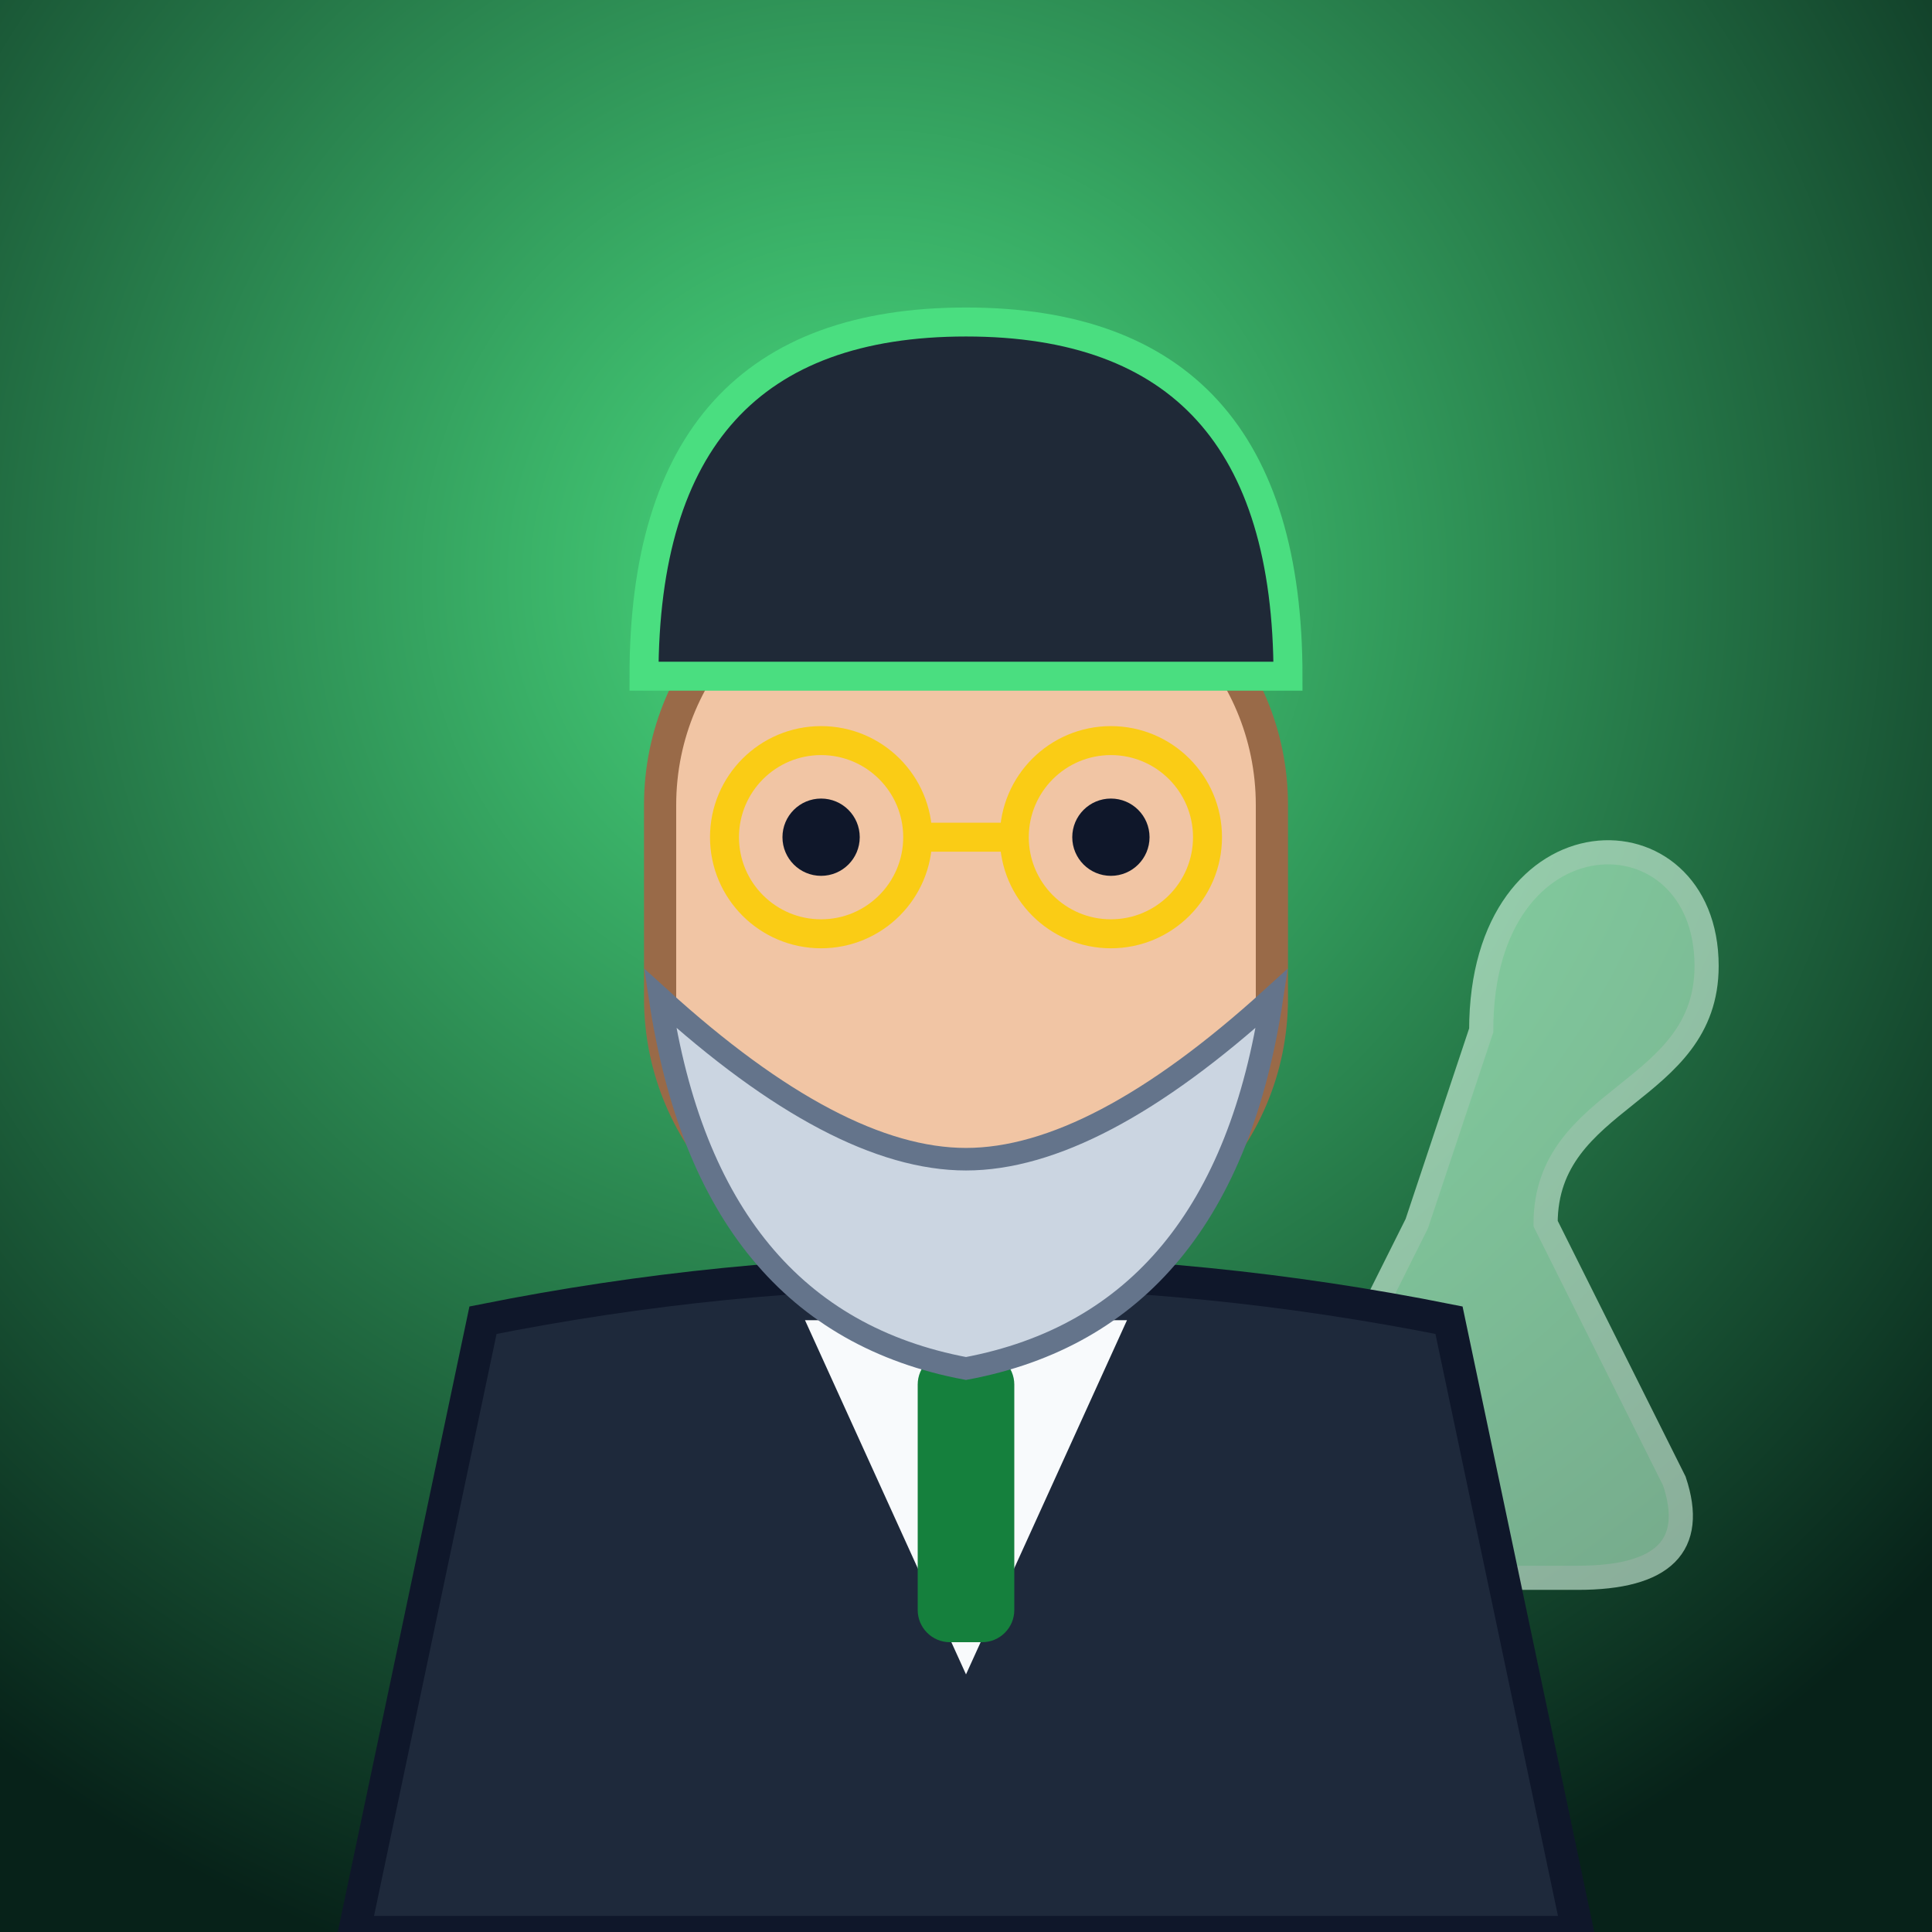
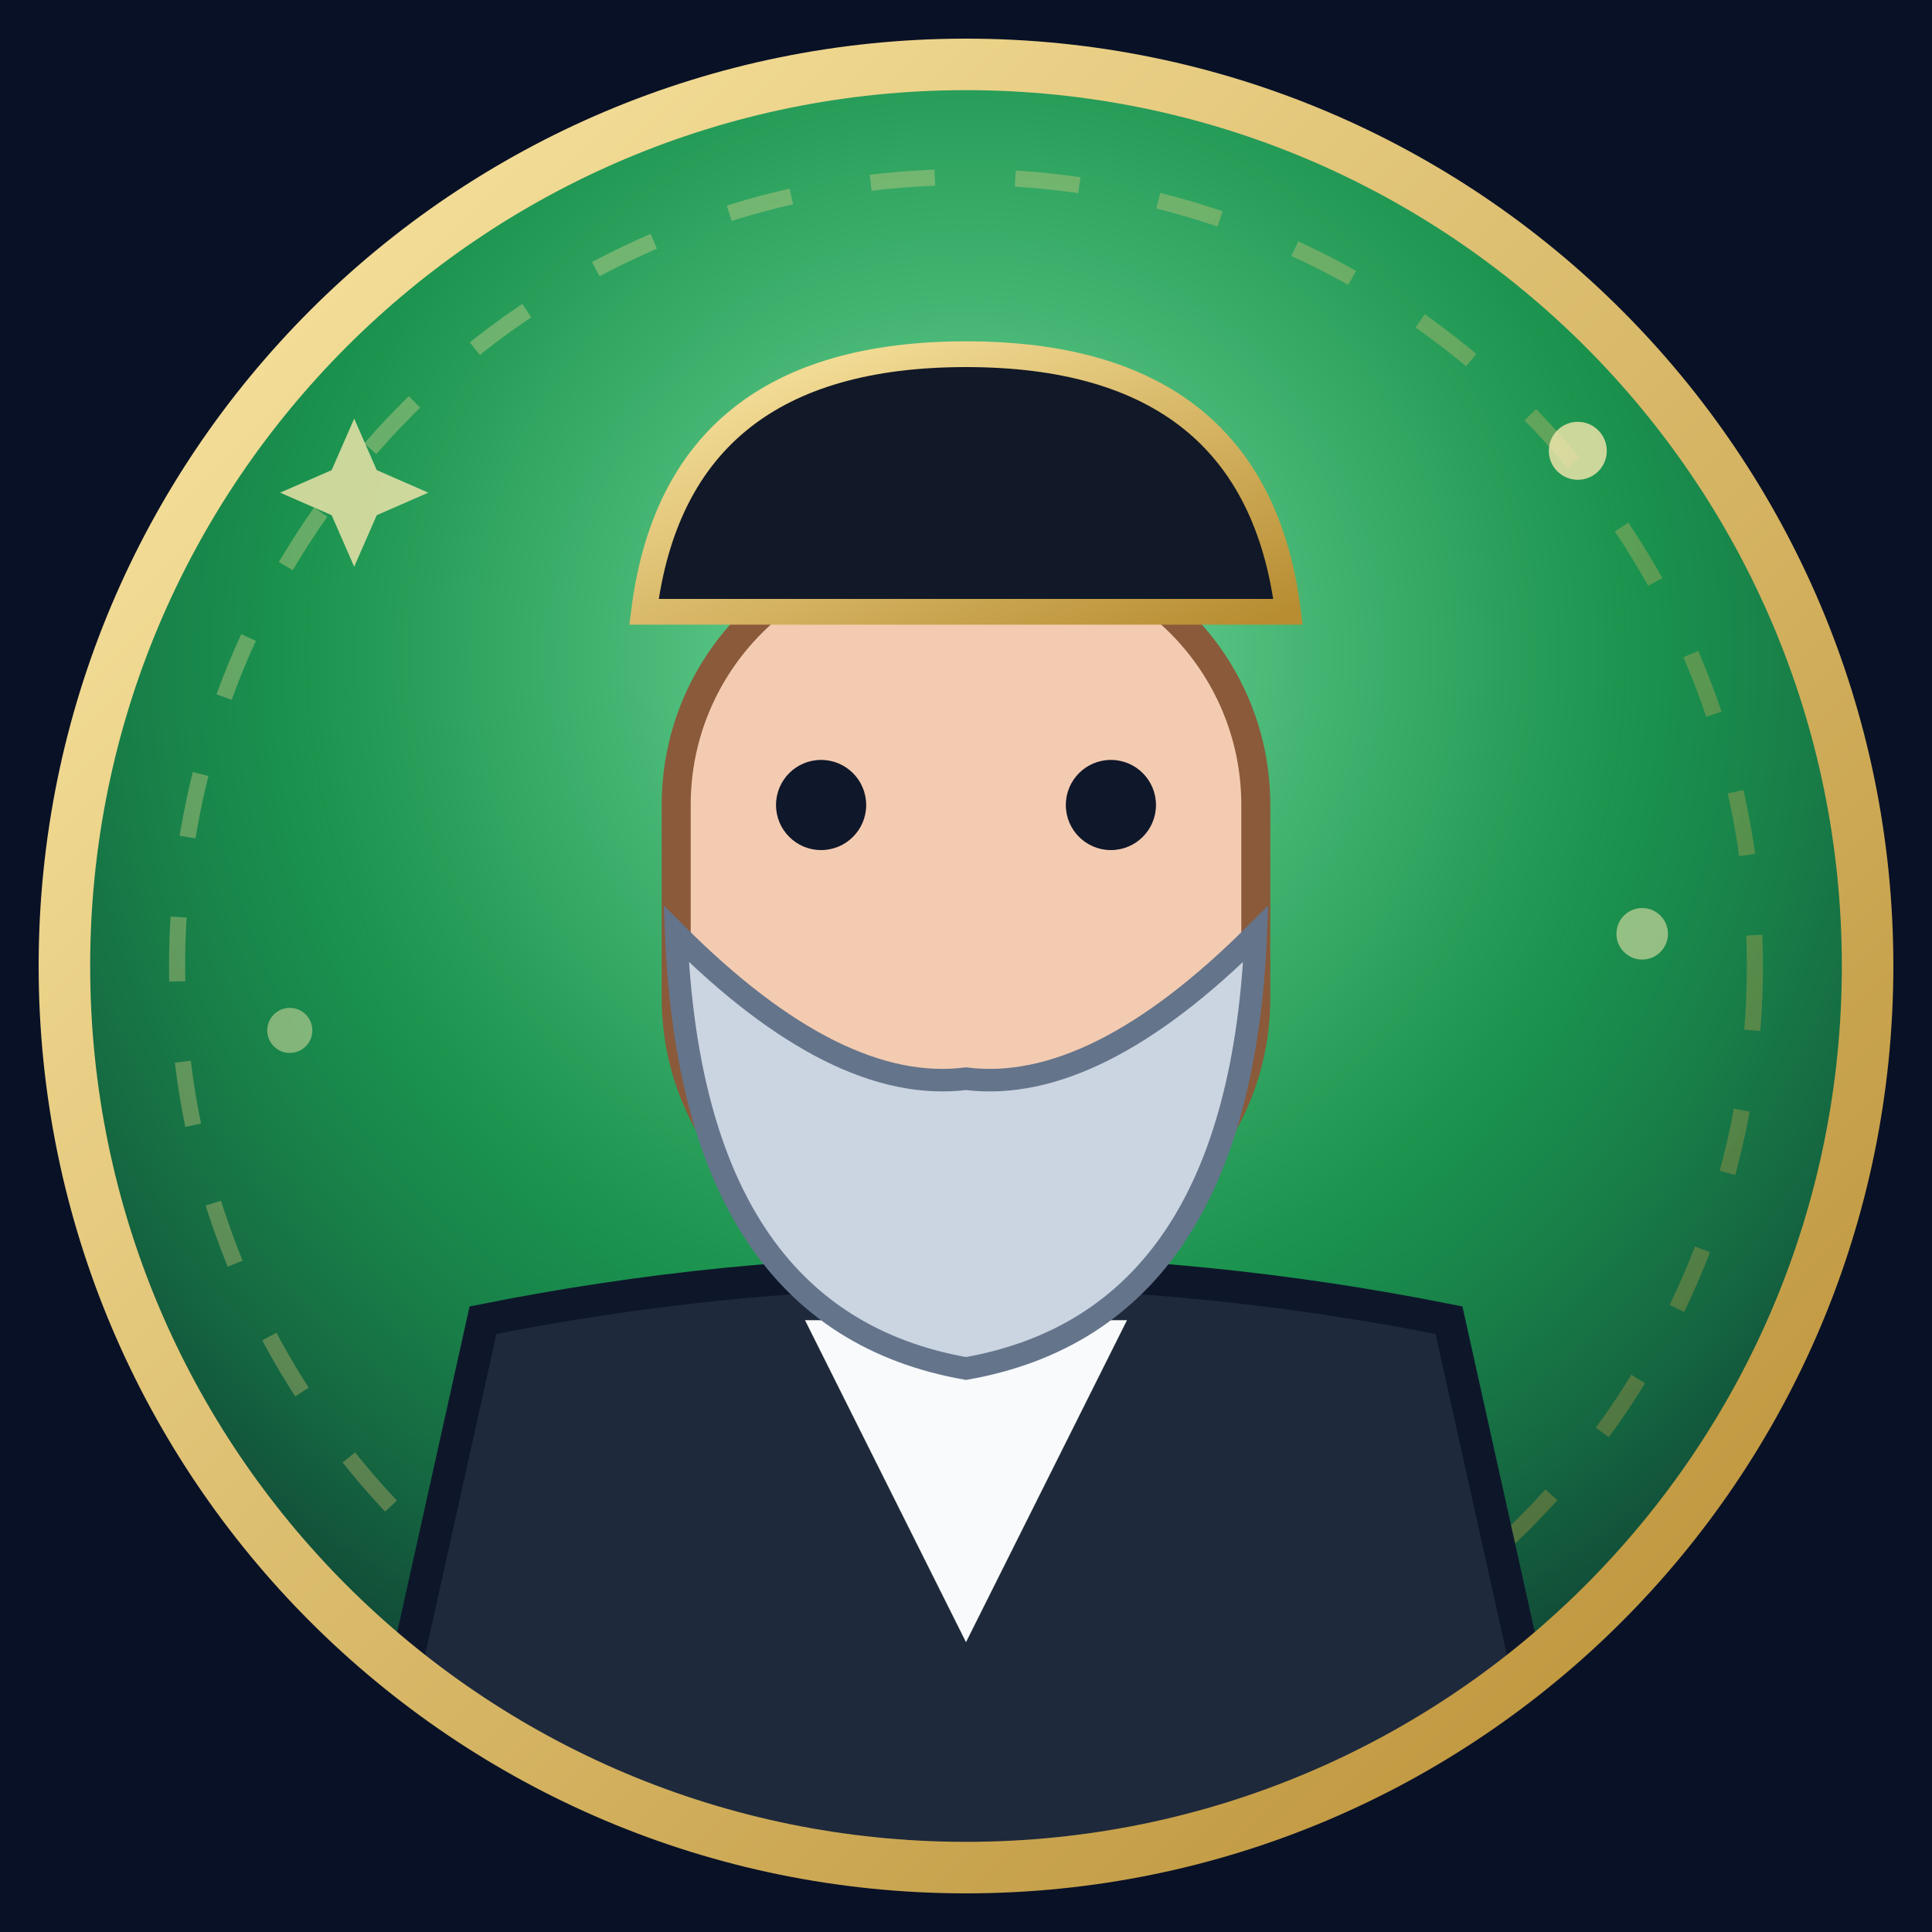
- <svg xmlns="http://www.w3.org/2000/svg" viewBox="0 0 120 120">
+ <svg xmlns="http://www.w3.org/2000/svg" viewBox="0 0 120 120" width="120" height="120">
  <defs>
-     <radialGradient id="lpBg" cx="45%" cy="30%" r="75%">
-       <stop offset="0%" stop-color="#4ade80" />
-       <stop offset="100%" stop-color="#072219" />
+     <radialGradient id="avpasteurBg" cx="50%" cy="34%" r="72%">
+       <stop offset="0%" stop-color="#86efac" stop-opacity="0.92" />
+       <stop offset="48%" stop-color="#22c55e" stop-opacity="0.72" />
+       <stop offset="100%" stop-color="#091126" />
    </radialGradient>
+     <linearGradient id="avpasteurGold" x1="0" y1="0" x2="1" y2="1">
+       <stop offset="0%" stop-color="#fce9a6" />
+       <stop offset="100%" stop-color="#b88d32" />
+     </linearGradient>
+     <clipPath id="avpasteurClip">
+       <circle cx="60" cy="60" r="56" />
+     </clipPath>
  </defs>
-   <rect width="120" height="120" fill="url(#lpBg)" />
-   <path d="M92 64 C92 50 106 50 106 60 C106 68 96 68 96 76 L104 92 Q106 98 98 98 L86 98 Q78 98 80 92 L88 76 Z" fill="#bbf7d0" opacity="0.6" stroke="#dcfce7" stroke-width="1.5" />
-   <path d="M22 120 L30 82 Q60 76 90 82 L98 120 Z" fill="#1e293b" stroke="#0f172a" stroke-width="2" />
-   <polygon points="50,82 60,104 70,82" fill="#f8fafc" />
-   <rect x="57" y="84" width="6" height="18" rx="2" fill="#15803d" />
-   <rect x="41" y="34" width="38" height="44" rx="16" fill="#f1c5a4" stroke="#996a48" stroke-width="2" />
-   <path d="M40 42 Q40 20 60 20 Q80 20 80 42 Z" fill="#1f2937" stroke="#4ade80" stroke-width="1.8" />
-   <path d="M41 62 Q44 82 60 85 Q76 82 79 62 Q68 72 60 72 Q52 72 41 62 Z" fill="#cbd5e1" stroke="#64748b" stroke-width="1.4" />
-   <circle cx="51" cy="52" r="6" fill="none" stroke="#facc15" stroke-width="1.8" />
-   <circle cx="69" cy="52" r="6" fill="none" stroke="#facc15" stroke-width="1.8" />
-   <line x1="57" y1="52" x2="63" y2="52" stroke="#facc15" stroke-width="1.8" />
-   <circle cx="51" cy="52" r="2.4" fill="#0f172a" />
-   <circle cx="69" cy="52" r="2.4" fill="#0f172a" />
+   <rect width="120" height="120" fill="#091126" />
+   <g clip-path="url(#avpasteurClip)">
+     <rect width="120" height="120" fill="url(#avpasteurBg)" />
+     <circle cx="60" cy="60" r="49" fill="none" stroke="url(#avpasteurGold)" stroke-width="1" stroke-dasharray="4 5" opacity="0.35" />
+     <g fill="#f7e7ae" opacity="0.8">
+       <path d="M22 26 l1.4 3.2 3.2 1.4 -3.2 1.4 -1.4 3.2 -1.4 -3.2 -3.2 -1.4 3.2 -1.4 Z" />
+       <circle cx="98" cy="28" r="1.8" />
+       <circle cx="18" cy="64" r="1.4" opacity="0.6" />
+       <circle cx="102" cy="58" r="1.6" opacity="0.7" />
+     </g>
+     <path d="M22 118 L30 82 Q60 76 90 82 L98 118 Z" fill="#1e293b" stroke="#0e172a" stroke-width="2" />
+     <polygon points="50,82 60,102 70,82" fill="#f8fafc" />
+     <rect x="42" y="34" width="36" height="44" rx="16" fill="#f3cbb0" stroke="#8a5a3a" stroke-width="1.8" />
+     <path d="M40 38 Q42 22 60 22 Q78 22 80 38 Z" fill="#111827" stroke="url(#avpasteurGold)" stroke-width="1.6" />
+     <path d="M42 58 Q43 82 60 85 Q77 82 78 58 Q68 68 60 67 Q52 68 42 58 Z" fill="#cbd5e1" stroke="#64748b" stroke-width="1.4" />
+     <circle cx="51" cy="50" r="2.8" fill="#0f172a" />
+     <circle cx="69" cy="50" r="2.8" fill="#0f172a" />
+   </g>
+   <circle cx="60" cy="60" r="56" fill="none" stroke="url(#avpasteurGold)" stroke-width="3.2" />
</svg>
